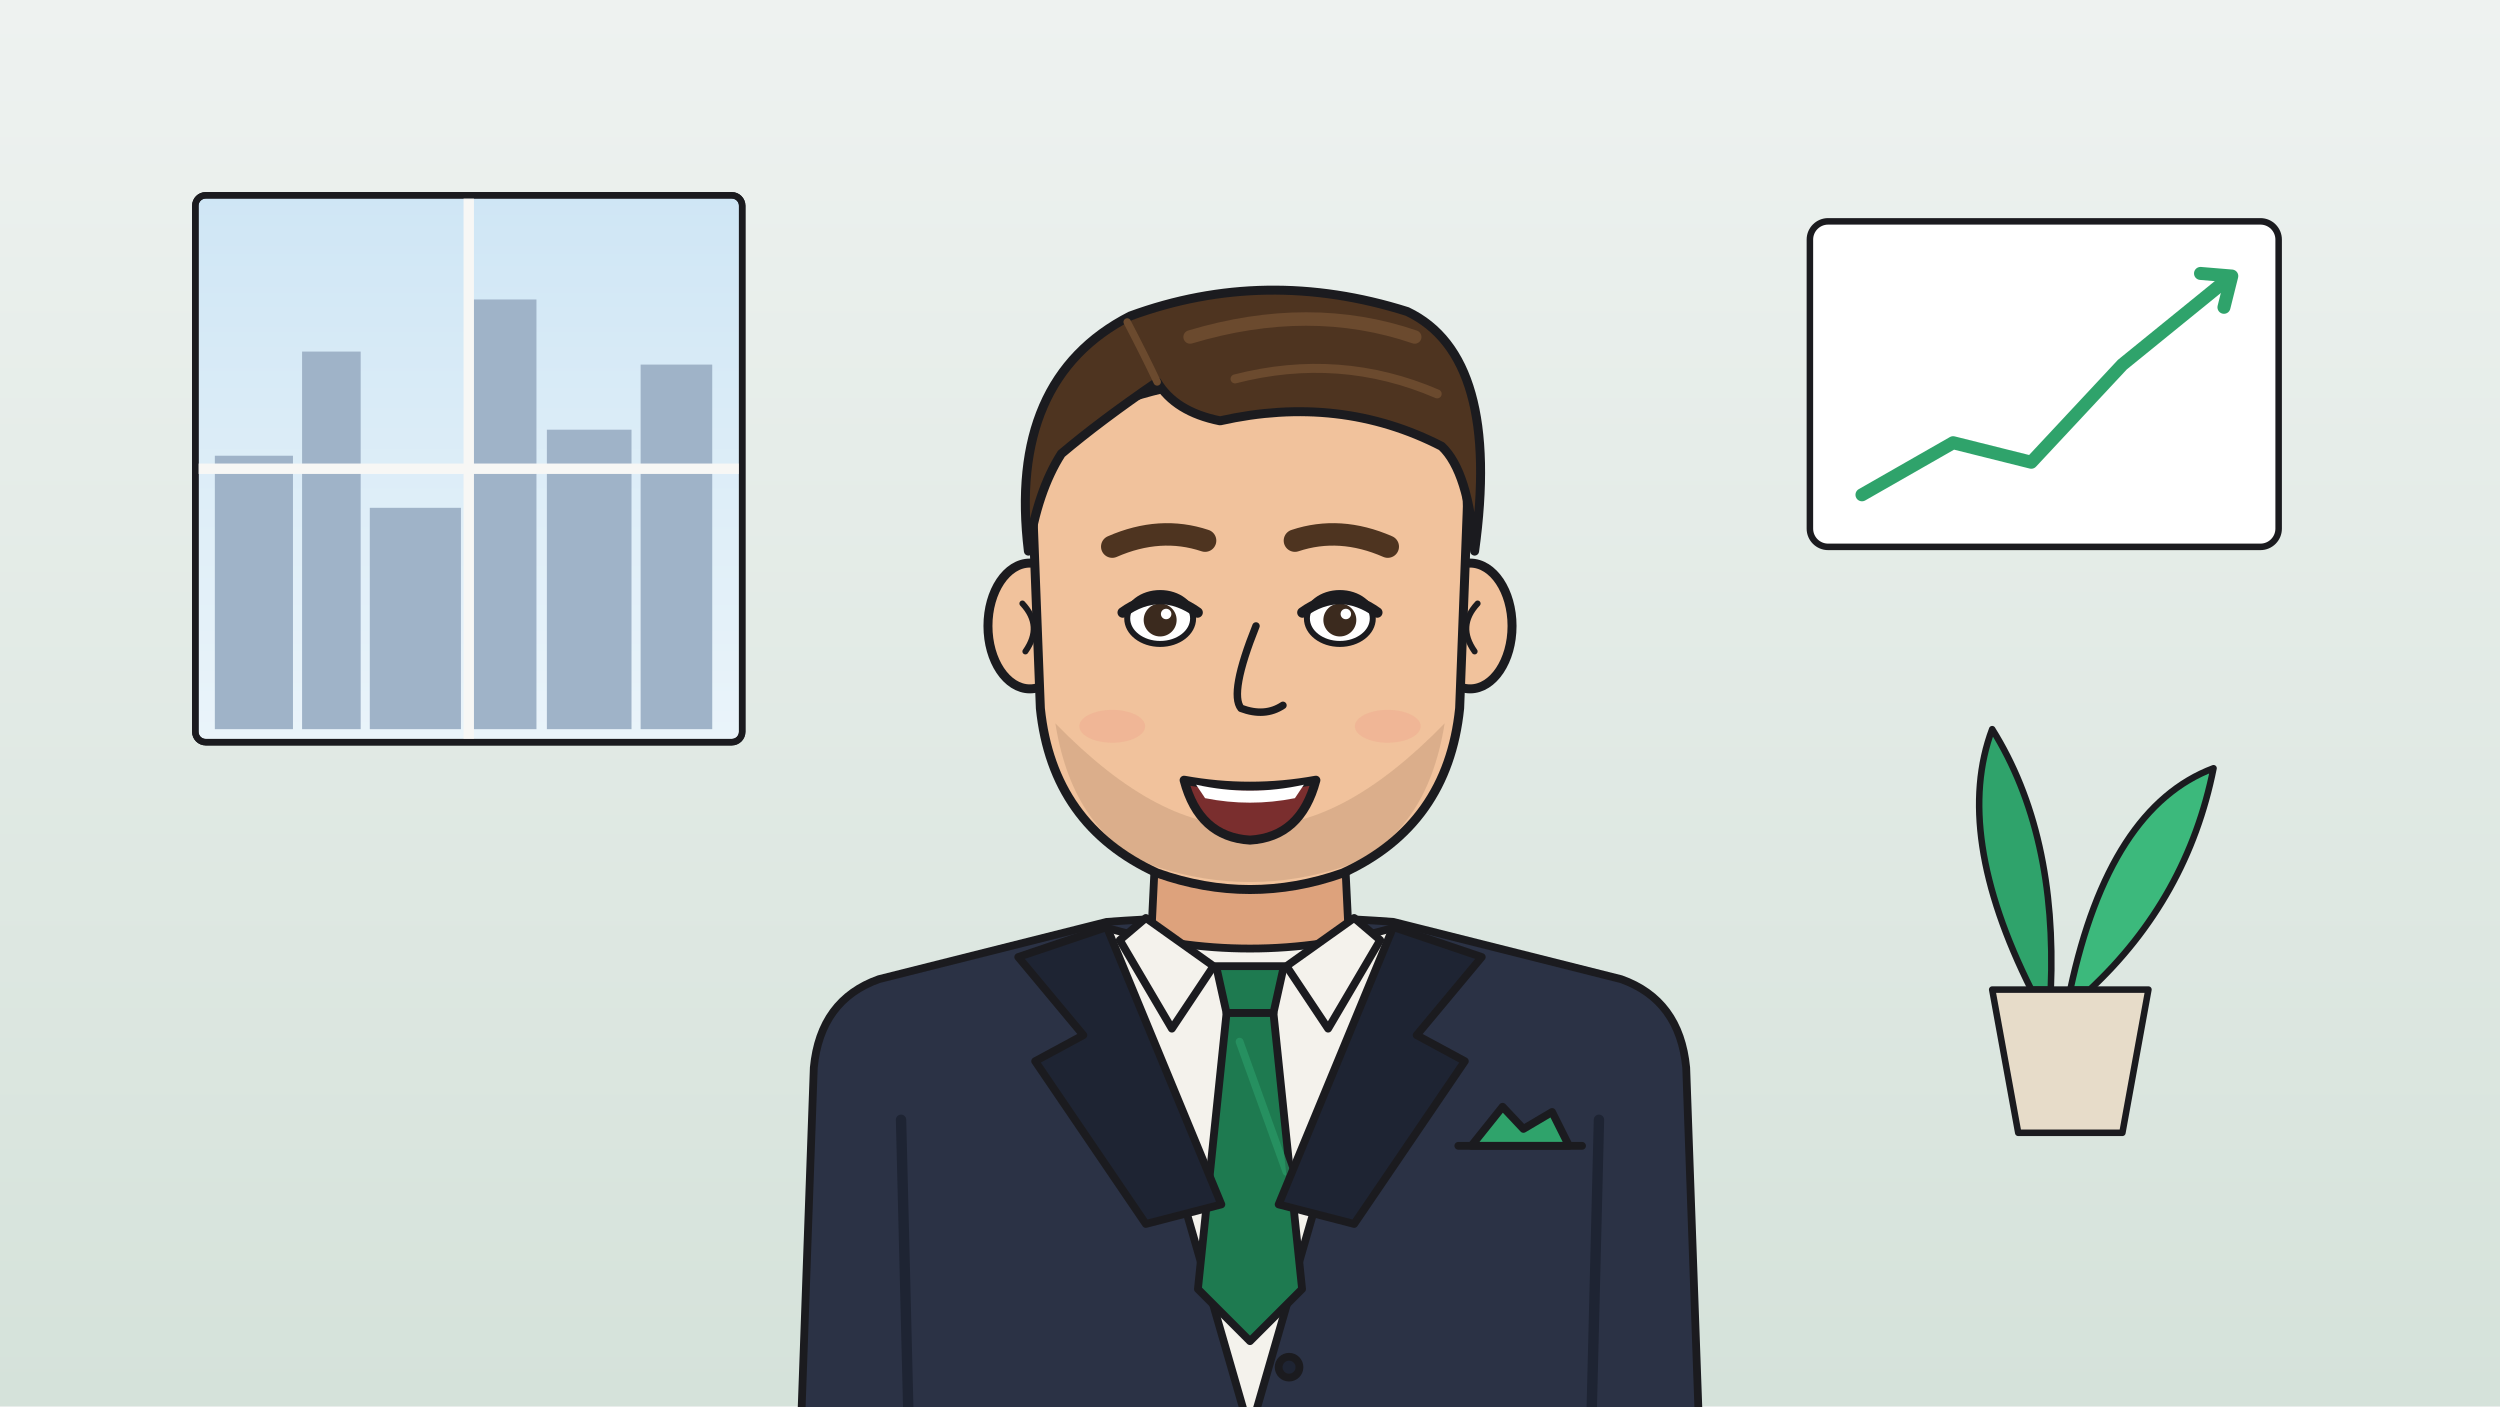
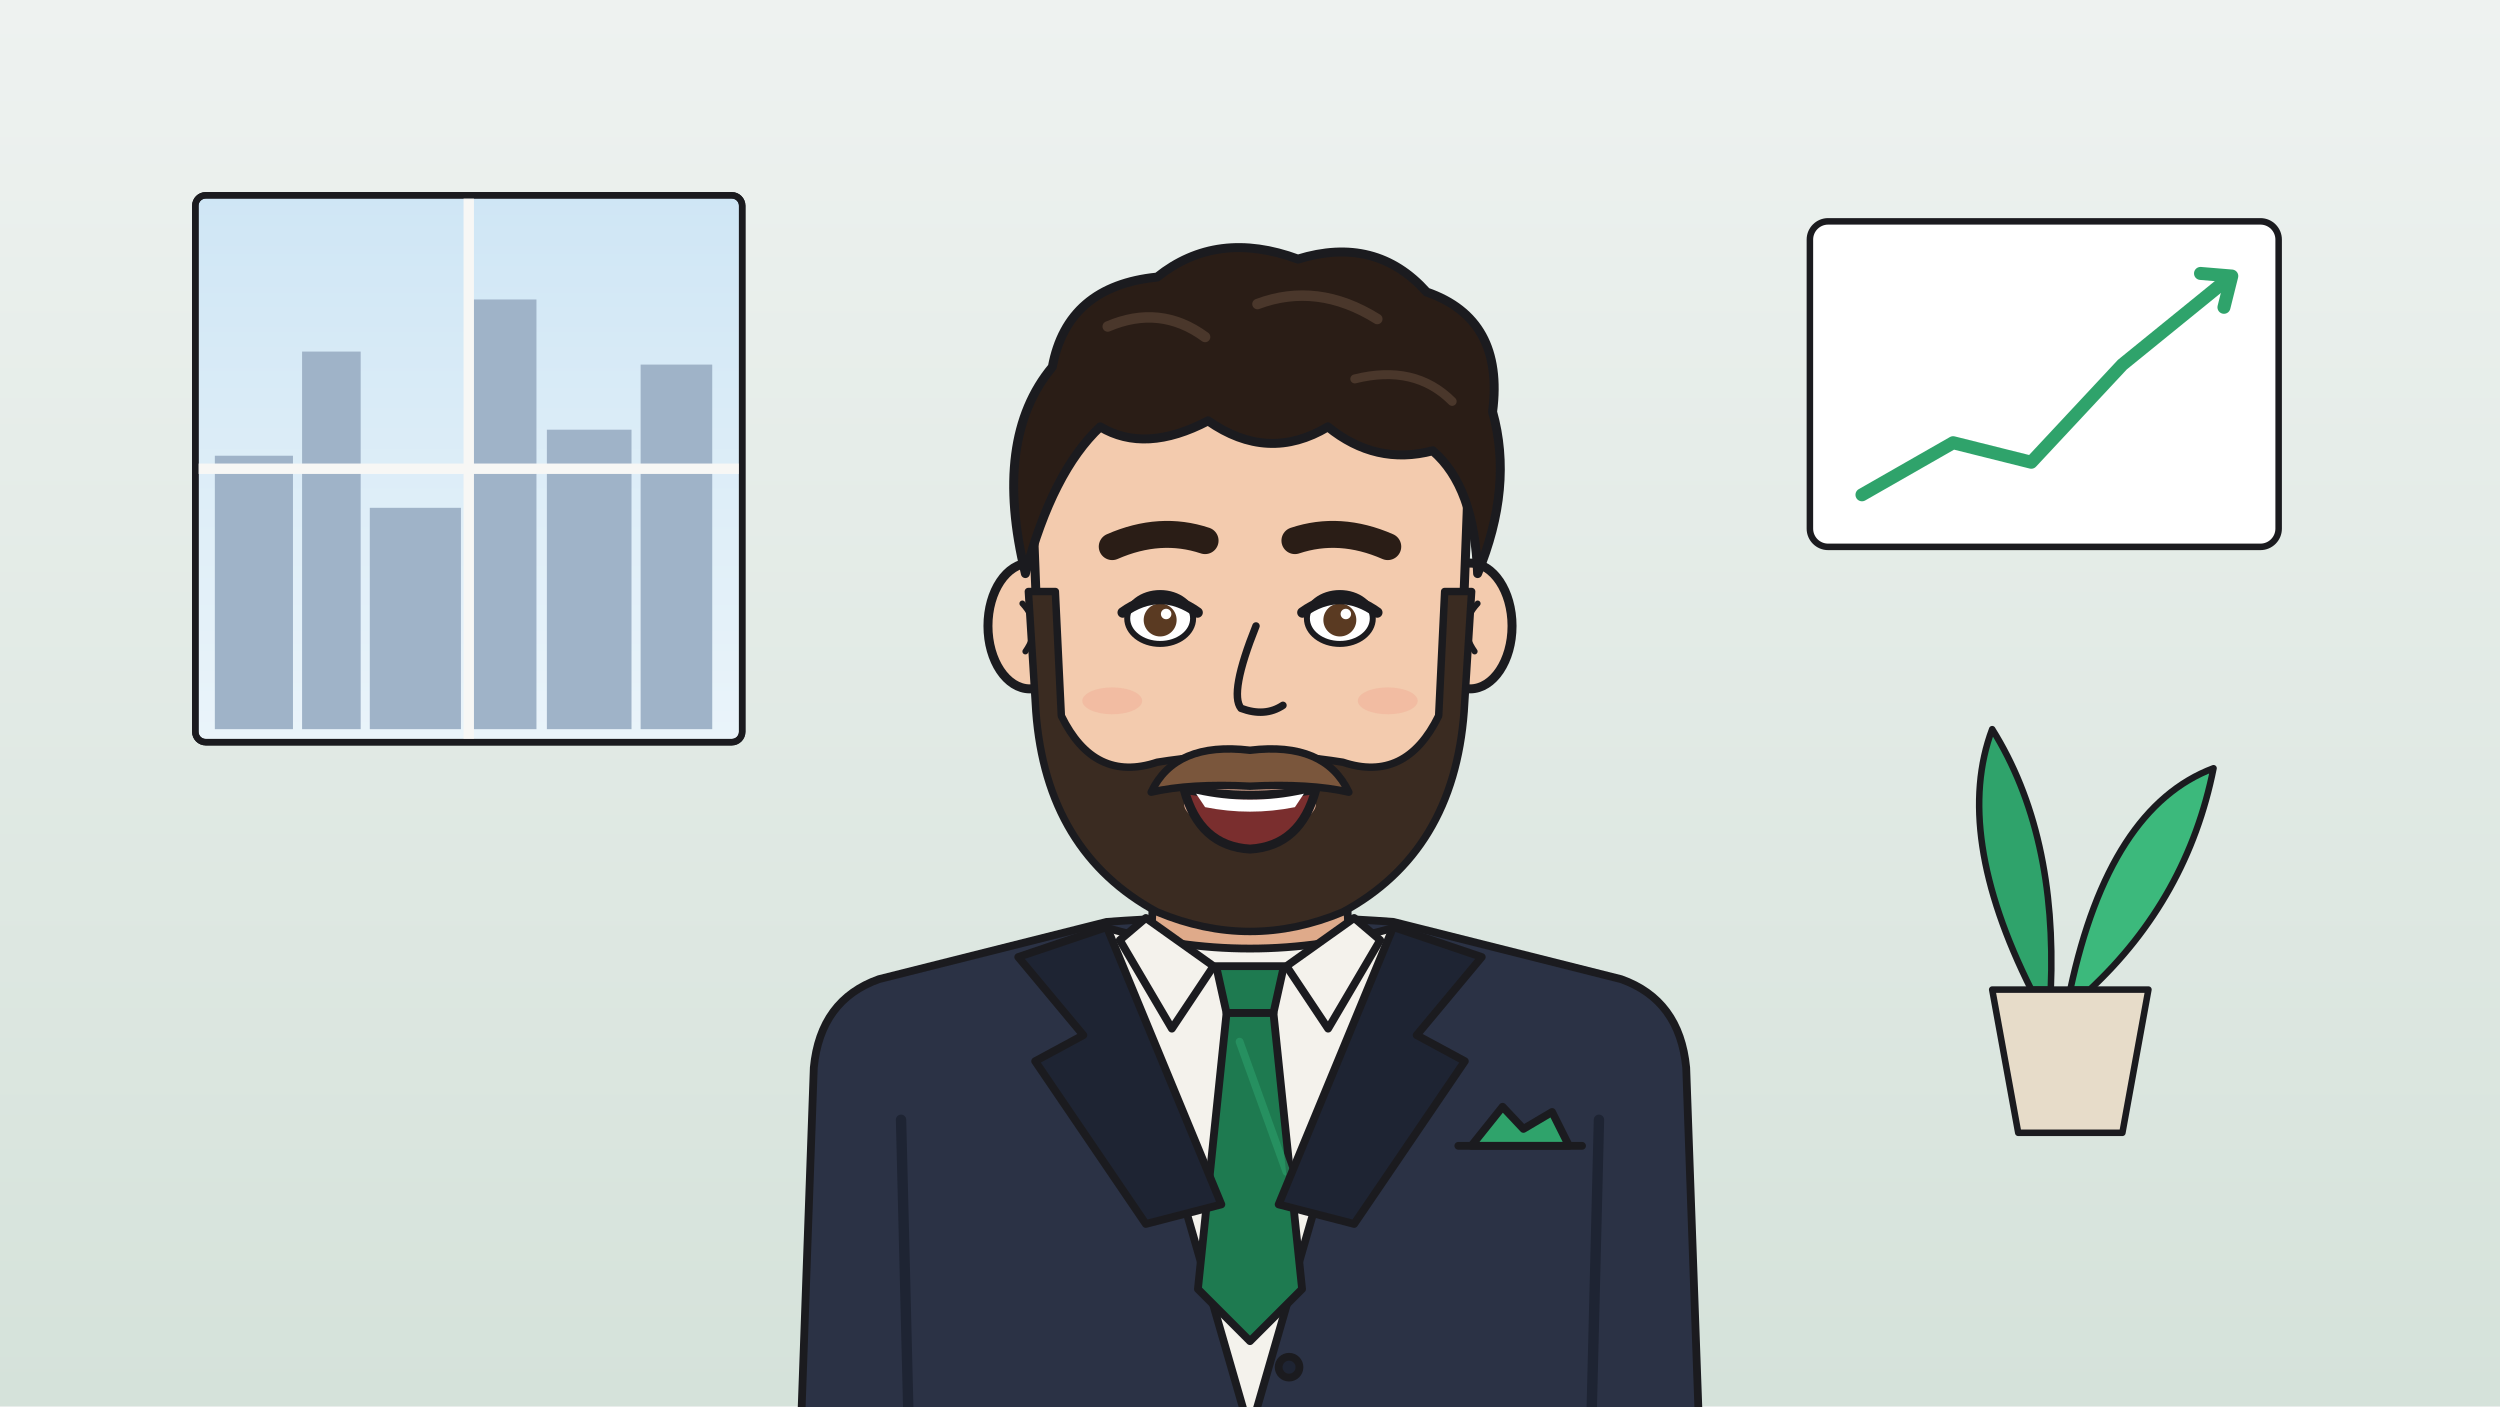
<svg xmlns="http://www.w3.org/2000/svg" width="1920" height="1080" viewBox="0 0 1920 1080">
  <defs>
    <linearGradient id="bg" x1="0" y1="0" x2="0" y2="1">
      <stop offset="0" stop-color="#EEF2F0" />
      <stop offset="1" stop-color="#D5E2DA" />
    </linearGradient>
    <linearGradient id="sky" x1="0" y1="0" x2="0" y2="1">
      <stop offset="0" stop-color="#CFE6F5" />
      <stop offset="1" stop-color="#EAF4FA" />
    </linearGradient>
  </defs>
  <rect width="1920" height="1080" fill="url(#bg)" />
  <g stroke="#1B1B1F" stroke-width="5" stroke-linejoin="round">
    <rect x="150" y="150" width="420" height="420" rx="8" fill="url(#sky)" />
    <g stroke="none">
      <rect x="165" y="350" width="60" height="210" fill="#9FB3C8" />
      <rect x="232" y="270" width="45" height="290" fill="#9FB3C8" />
      <rect x="284" y="390" width="70" height="170" fill="#9FB3C8" />
      <rect x="362" y="230" width="50" height="330" fill="#9FB3C8" />
      <rect x="420" y="330" width="65" height="230" fill="#9FB3C8" />
      <rect x="492" y="280" width="55" height="280" fill="#9FB3C8" />
    </g>
    <path d="M360 150 L360 570 M150 360 L570 360" fill="none" stroke-width="8" stroke="#F7F7F5" />
    <rect x="150" y="150" width="420" height="420" rx="8" fill="none" />
  </g>
  <g stroke="#1B1B1F" stroke-width="5" stroke-linejoin="round" fill="none">
    <rect x="1390" y="170" width="360" height="250" rx="14" fill="#FFFFFF" />
    <path d="M1430 380 L1500 340 L1560 355 L1630 280 L1710 215" stroke="#2FA36B" stroke-width="10" stroke-linecap="round" />
    <path d="M1690 210 L1714 212 L1708 236" stroke="#2FA36B" stroke-width="10" stroke-linecap="round" />
  </g>
  <g stroke="#1B1B1F" stroke-width="5" stroke-linejoin="round">
    <path d="M1560 760 Q1500 640 1530 560 Q1580 640 1575 760 Z" fill="#2FA36B" />
    <path d="M1590 760 Q1620 620 1700 590 Q1680 690 1605 760 Z" fill="#3CB97C" />
    <path d="M1530 760 L1650 760 L1630 870 L1550 870 Z" fill="#E7DCC9" />
  </g>
  <g stroke="#1B1B1F" stroke-width="6" stroke-linejoin="round" stroke-linecap="round">
    <path d="M615 1100 L625 820 Q630 768 675 752              L850 708 Q960 700 1070 708 L1245 752              Q1290 768 1295 820 L1305 1100 Z" fill="#2B3245" />
    <path d="M698 1100 L692 860" fill="none" stroke="#1E2433" stroke-width="8" />
    <path d="M1222 1100 L1228 860" fill="none" stroke="#1E2433" stroke-width="8" />
-     <path d="M888 640 L884 722 Q960 760 1036 722 L1032 640 Z" fill="#DDA27C" />
+     <path d="M888 640 L884 722 Q960 760 1036 722 L1032 640 Z" fill="#DFAA8A" />
    <path d="M848 712 L960 1100 L1072 712 Q960 745 848 712 Z" fill="#F4F2EC" />
    <path d="M934 742 L986 742 L978 778 L942 778 Z" fill="#1E7A50" />
    <path d="M942 778 L978 778 L1000 990 L960 1030 L920 990 Z" fill="#1E7A50" />
    <path d="M952 800 L988 900" fill="none" stroke="#2A9A67" stroke-width="6" opacity="0.7" />
    <path d="M880 705 L932 742 L900 790 L860 722 Z" fill="#F4F2EC" />
    <path d="M1040 705 L988 742 L1020 790 L1060 722 Z" fill="#F4F2EC" />
    <polygon points="850 712 938 925 880 940 795 815 832 795 782 735" fill="#1E2433" />
    <polygon points="1070 712 982 925 1040 940 1125 815 1088 795 1138 735" fill="#1E2433" />
    <path d="M1130 880 L1205 880 L1192 854 L1170 867 L1154 850 Z" fill="#2FA36B" />
    <path d="M1120 880 L1215 880" fill="none" />
    <circle cx="990" cy="1050" r="8" fill="#1E2433" />
  </g>
  <g transform="translate(0 25) translate(960 450) scale(1.15) translate(-960 -450)">
    <g stroke="#1B1B1F" stroke-width="6" stroke-linejoin="round" stroke-linecap="round">
-       <ellipse cx="813" cy="455" rx="28" ry="42" fill="#F1C29C" />
-       <ellipse cx="1107" cy="455" rx="28" ry="42" fill="#F1C29C" />
+       <ellipse cx="813" cy="455" rx="28" ry="42" fill="#F3CBAE" />
+       <ellipse cx="1107" cy="455" rx="28" ry="42" fill="#F3CBAE" />
      <path d="M808 440 Q822 455 810 472" fill="none" stroke-width="4" />
      <path d="M1112 440 Q1098 455 1110 472" fill="none" stroke-width="4" />
-       <path d="M815 380 Q810 300 960 288 Q1110 300 1105 380              L1100 510 Q1092 588 1022 620 Q960 642 898 620              Q828 588 820 510 Z" fill="#F1C29C" />
-       <path d="M830 520 Q842 595 898 616 Q960 636 1022 616 Q1078 595 1090 520              Q1020 592 960 588 Q900 592 830 520 Z" fill="#4E3420" opacity="0.14" stroke="none" />
-       <path d="M812 405 Q798 290 880 248 Q970 215 1065 245              Q1128 275 1110 405 Q1106 352 1088 335              Q1020 300 940 318 Q910 312 898 292              Q860 318 834 340 Q818 365 812 405 Z" fill="#4E3420" />
-       <path d="M878 252 Q890 275 898 292" fill="none" stroke="#6B4A2E" stroke-width="5" />
-       <path d="M920 262 Q1000 238 1070 262" fill="none" stroke="#6B4A2E" stroke-width="9" />
-       <path d="M950 290 Q1020 272 1085 300" fill="none" stroke="#6B4A2E" stroke-width="6" />
+       <path d="M815 380 Q810 300 960 288 Q1110 300 1105 380              L1100 510 Q1092 588 1022 620 Q960 642 898 620              Q828 588 820 510 Z" fill="#F3CBAE" />
+       <path d="M812 432 L817 512 Q824 606 898 646 Q960 672 1022 646              Q1096 606 1103 512 L1108 432 L1090 432 L1086 515 Q1064 560 1022 546              Q960 536 898 546 Q856 560 834 515 L830 432 Z" fill="#3A2B21" stroke-width="5" />
+       <ellipse cx="960" cy="574" rx="44" ry="17" fill="#E2AE96" stroke="none" />
+       <path d="M810 420 Q788 330 828 282 Q838 228 898 222              Q938 190 992 210 Q1044 194 1078 232 Q1130 250 1122 312              Q1136 362 1112 420 Q1110 362 1082 338 Q1044 348 1012 322              Q972 346 932 318 Q890 340 860 322 Q828 352 810 420 Z" fill="#2A1D16" />
+       <path d="M865 255 Q900 240 930 262" fill="none" stroke="#4A372B" stroke-width="7" />
+       <path d="M965 240 Q1005 225 1045 250" fill="none" stroke="#4A372B" stroke-width="7" />
+       <path d="M1030 290 Q1070 280 1095 305" fill="none" stroke="#4A372B" stroke-width="6" />
      <path d="M964 455 Q946 500 954 510 Q970 516 982 508" fill="none" stroke-width="5" />
-       <ellipse cx="868" cy="522" rx="22" ry="11" fill="#EE9C86" opacity="0.30" stroke="none" />
-       <ellipse cx="1052" cy="522" rx="22" ry="11" fill="#EE9C86" opacity="0.30" stroke="none" />
+       <ellipse cx="868" cy="505" rx="20" ry="9" fill="#EE9C86" opacity="0.30" stroke="none" />
+       <ellipse cx="1052" cy="505" rx="20" ry="9" fill="#EE9C86" opacity="0.30" stroke="none" />
    </g>
    <ellipse cx="900" cy="450" rx="22" ry="17" fill="#FFFFFF" stroke="#1B1B1F" stroke-width="4" />
-     <circle cx="900" cy="451" r="11" fill="#3B2A1E" />
+     <circle cx="900" cy="451" r="11" fill="#5A3A22" />
    <circle cx="904" cy="447" r="3.5" fill="#FFFFFF" />
    <path d="M875 446 Q900 428 925 446" fill="none" stroke="#1B1B1F" stroke-width="7" stroke-linecap="round" />
    <ellipse cx="1020" cy="450" rx="22" ry="17" fill="#FFFFFF" stroke="#1B1B1F" stroke-width="4" />
-     <circle cx="1020" cy="451" r="11" fill="#3B2A1E" />
+     <circle cx="1020" cy="451" r="11" fill="#5A3A22" />
    <circle cx="1024" cy="447" r="3.5" fill="#FFFFFF" />
    <path d="M995 446 Q1020 428 1045 446" fill="none" stroke="#1B1B1F" stroke-width="7" stroke-linecap="round" />
-     <path d="M868 402 Q900 388 930 398" fill="none" stroke="#4E3420" stroke-width="15" stroke-linecap="round" />
-     <path d="M1052 402 Q1020 388 990 398" fill="none" stroke="#4E3420" stroke-width="15" stroke-linecap="round" />
-     <path d="M916 558 Q960 566 1004 558 Q994 596 960 598 Q926 596 916 558 Z" fill="#7A2E2E" stroke="#1B1B1F" stroke-width="6" stroke-linejoin="round" />
-     <path d="M924 561 Q960 569 996 561 L990 570 Q960 576 930 570 Z" fill="#FFFFFF" />
+     <path d="M868 402 Q900 388 930 398" fill="none" stroke="#2A1D16" stroke-width="18" stroke-linecap="round" />
+     <path d="M1052 402 Q1020 388 990 398" fill="none" stroke="#2A1D16" stroke-width="18" stroke-linecap="round" />
+     <path d="M916 564 Q960 572 1004 564 Q994 602 960 604 Q926 602 916 564 Z" fill="#7A2E2E" stroke="#1B1B1F" stroke-width="6" stroke-linejoin="round" />
+     <path d="M924 567 Q960 575 996 567 L990 576 Q960 582 930 576 Z" fill="#FFFFFF" />
+     <path d="M894 566 Q910 532 960 538 Q1010 532 1026 566 Q1000 560 960 562 Q920 560 894 566 Z" fill="#7A563C" stroke="#1B1B1F" stroke-width="5" stroke-linejoin="round" />
  </g>
</svg>
